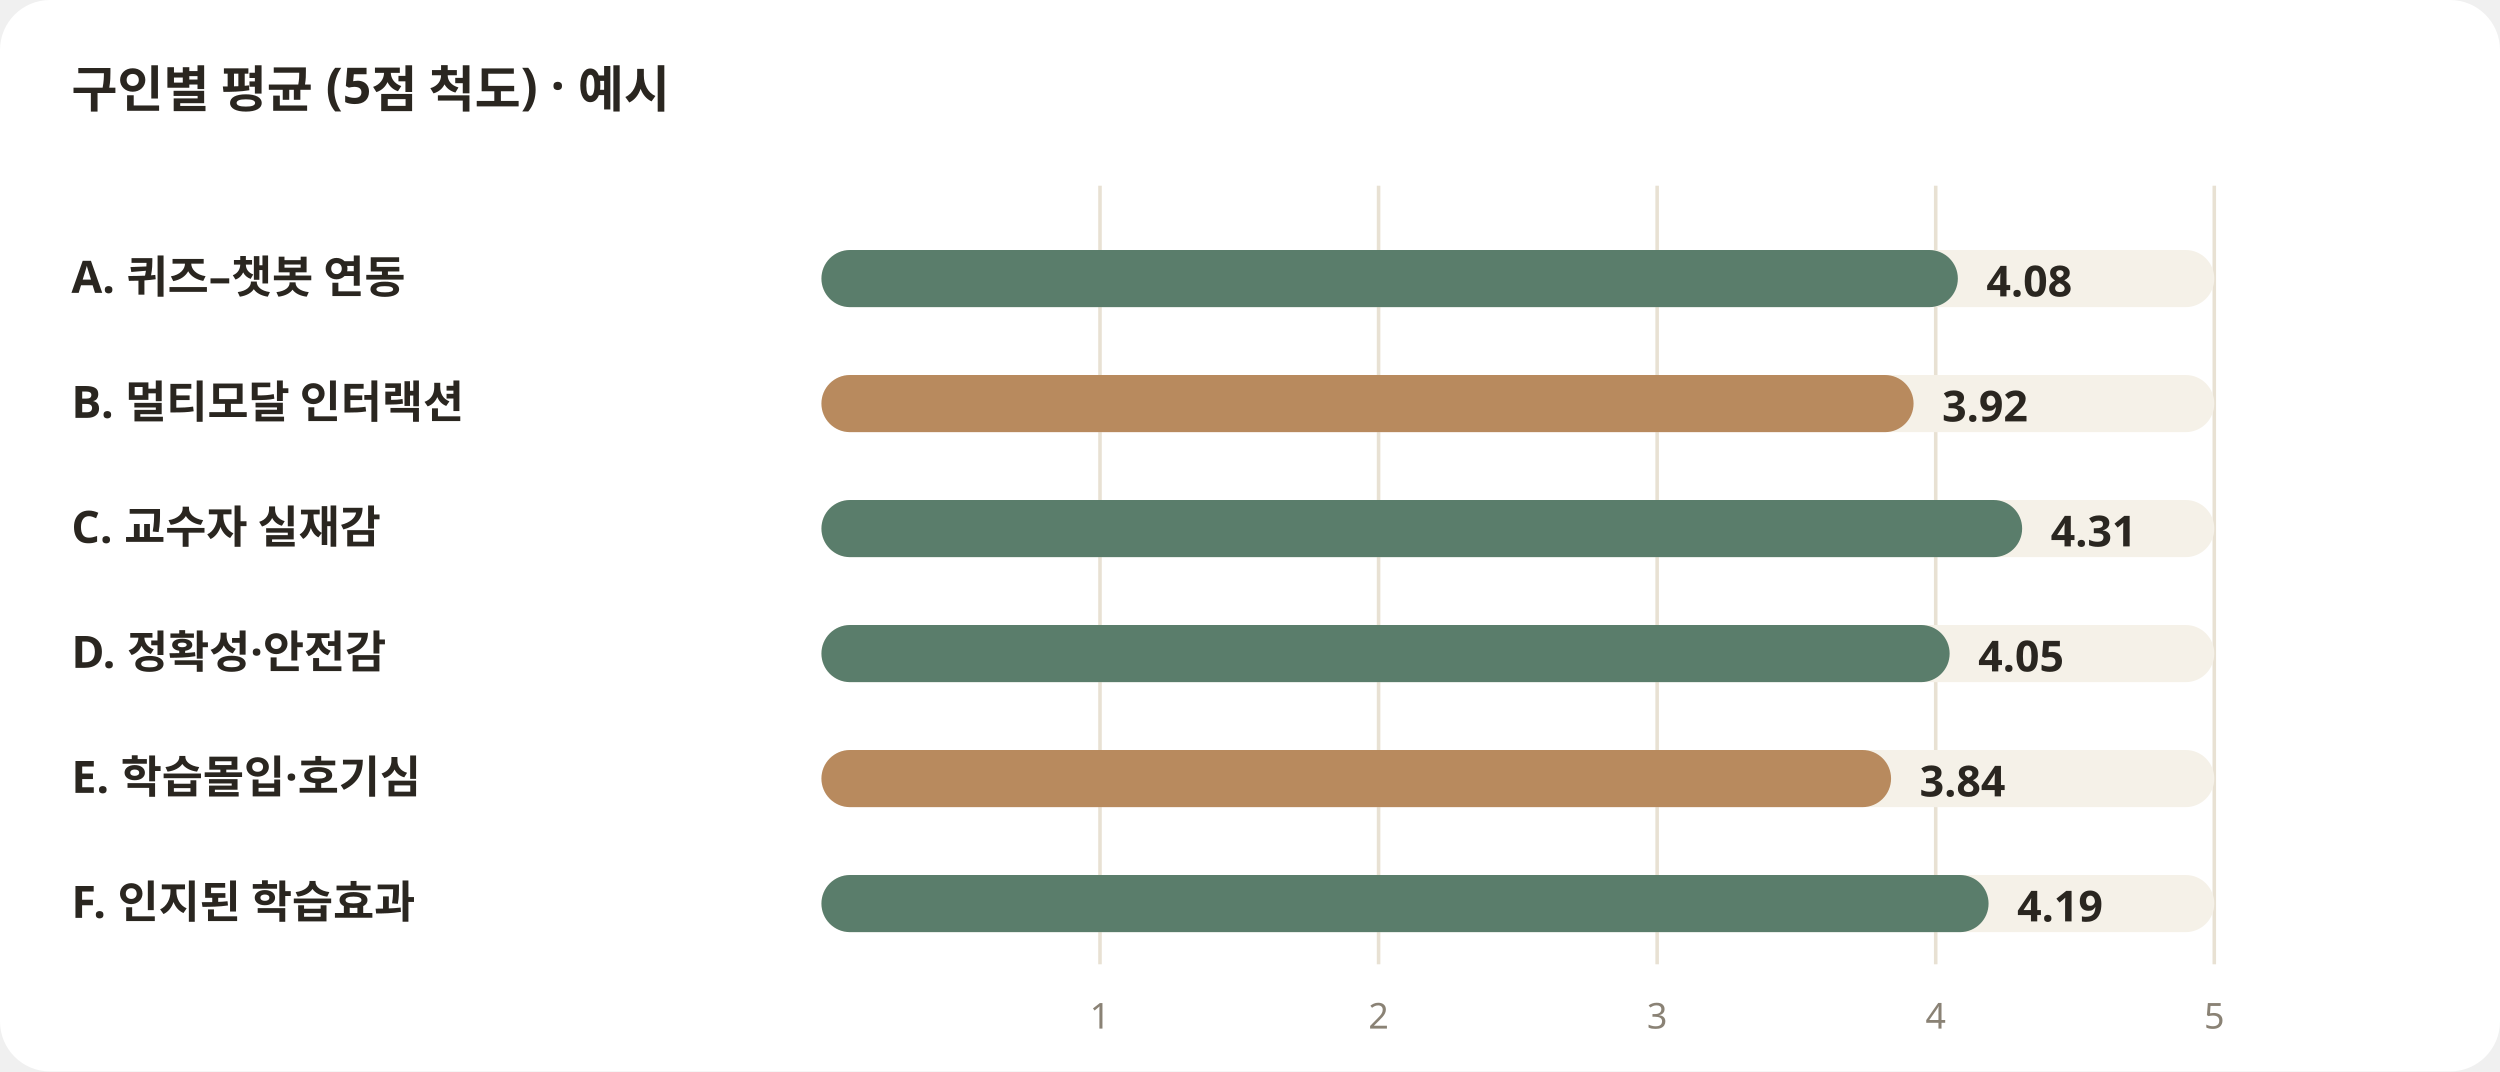
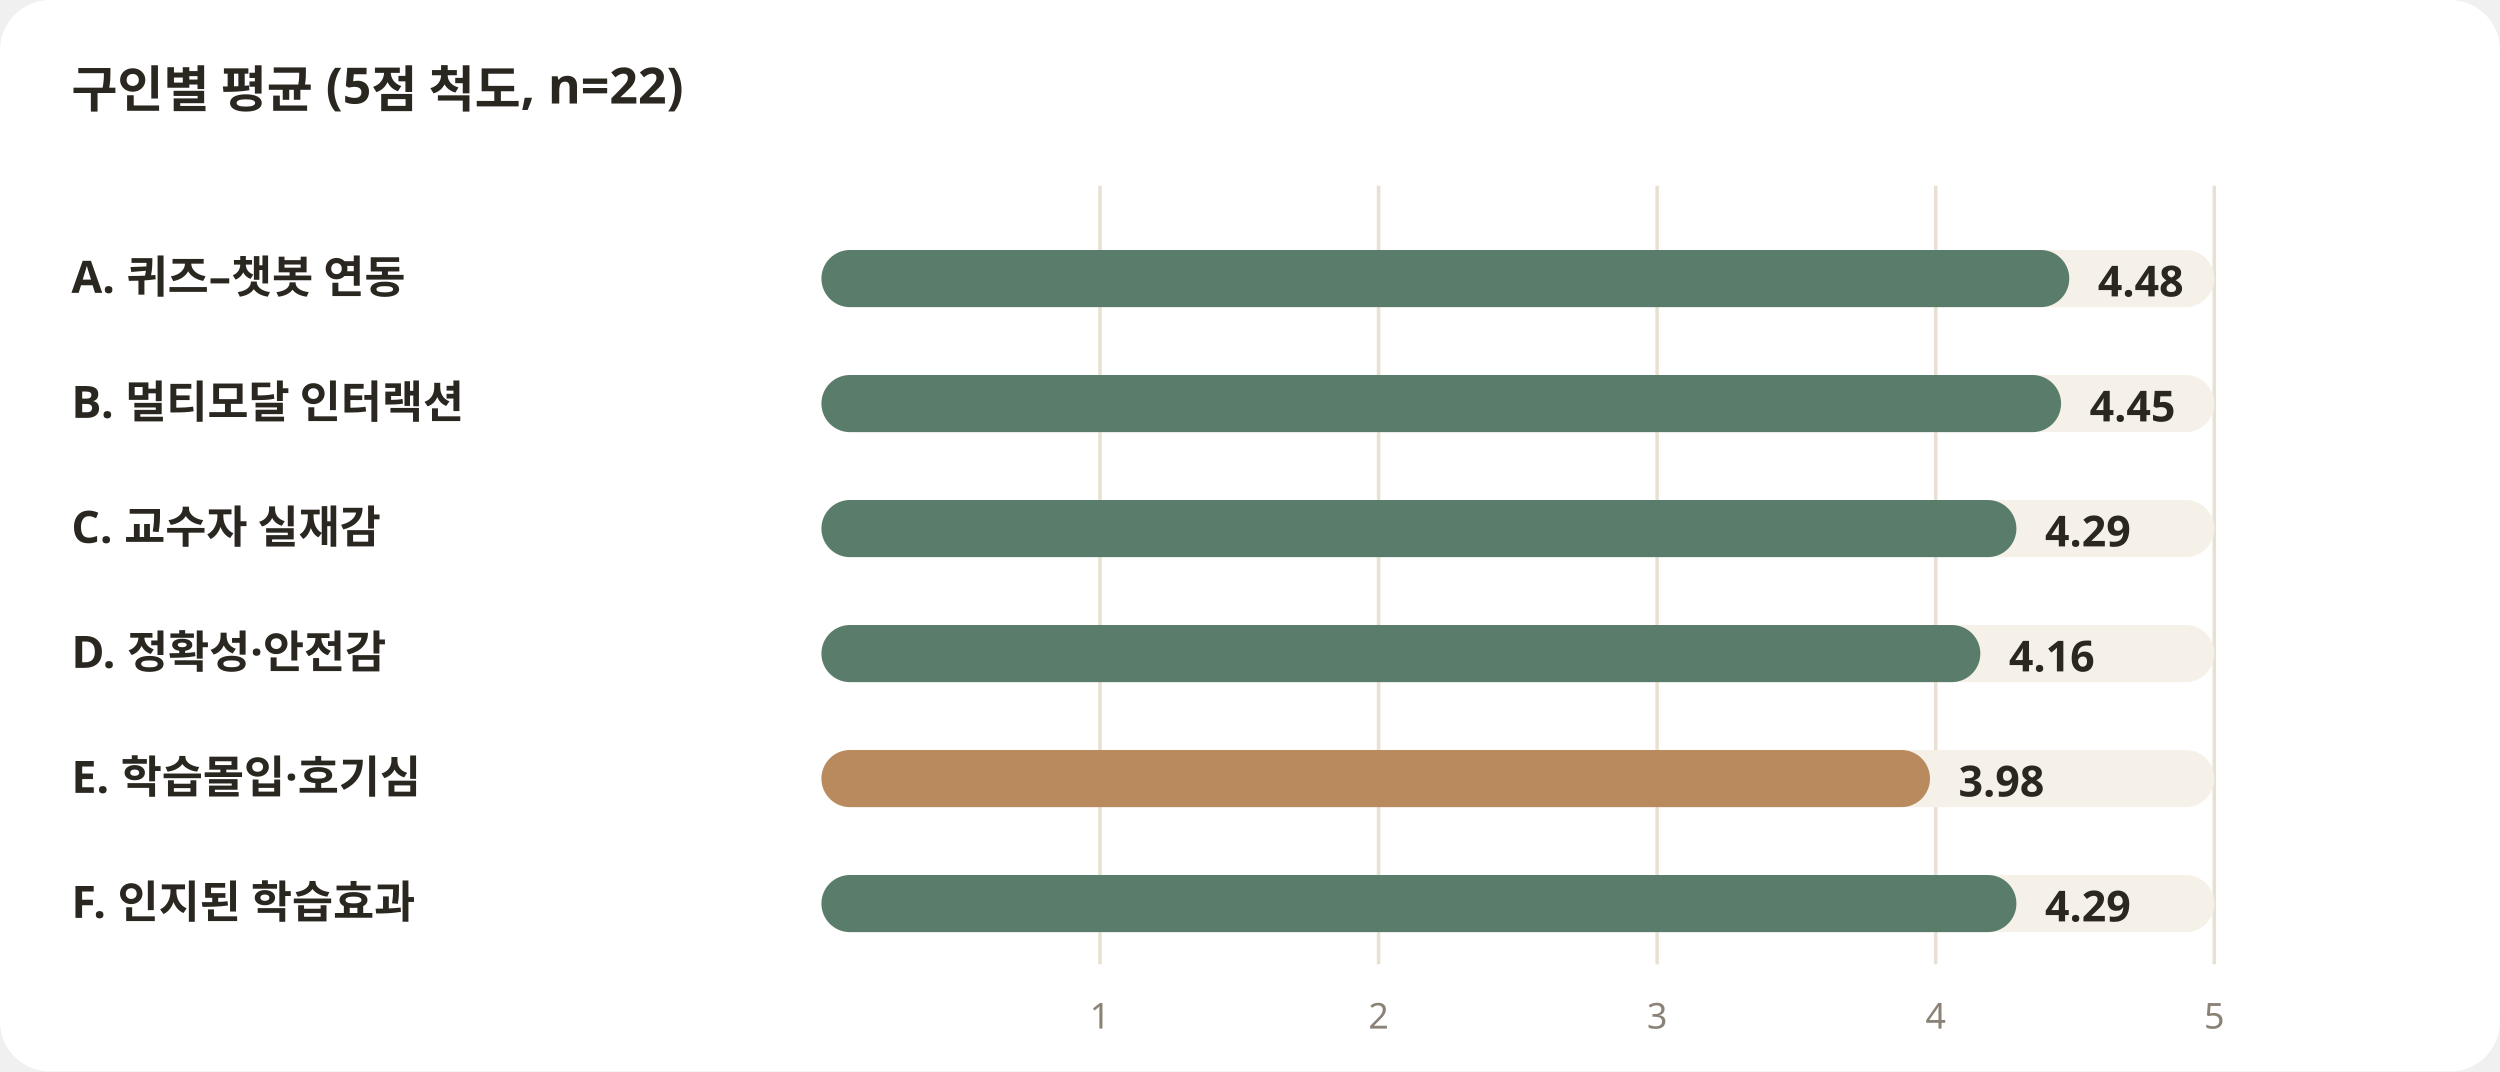
<svg xmlns="http://www.w3.org/2000/svg" viewBox="0 0 700 300" width="100%" role="img">
  <rect x="0" y="0" width="700" height="300" rx="14" fill="#ffffff" />
-   <text x="20.0" y="30.0" font-family="'Malgun Gothic','Pretendard','Noto Sans KR',sans-serif" font-size="14" fill="#2a2620" text-anchor="start" font-weight="700">구인별 평균 (5점 척도) · 예시</text>
+   <text x="20.0" y="30.0" font-family="'Malgun Gothic','Pretendard','Noto Sans KR',sans-serif" font-size="14" fill="#2a2620" text-anchor="start" font-weight="700">구인별 평균 (5점 척도, n=22)</text>
  <line x1="308.0" y1="52" x2="308.0" y2="270" stroke="#e8e1d3" stroke-width="1" />
  <text x="308.0" y="288.0" font-family="'Malgun Gothic','Pretendard','Noto Sans KR',sans-serif" font-size="10" fill="#8a8275" text-anchor="middle" font-weight="400">1</text>
  <line x1="386.0" y1="52" x2="386.0" y2="270" stroke="#e8e1d3" stroke-width="1" />
  <text x="386.0" y="288.0" font-family="'Malgun Gothic','Pretendard','Noto Sans KR',sans-serif" font-size="10" fill="#8a8275" text-anchor="middle" font-weight="400">2</text>
  <line x1="464.0" y1="52" x2="464.0" y2="270" stroke="#e8e1d3" stroke-width="1" />
  <text x="464.0" y="288.0" font-family="'Malgun Gothic','Pretendard','Noto Sans KR',sans-serif" font-size="10" fill="#8a8275" text-anchor="middle" font-weight="400">3</text>
  <line x1="542.0" y1="52" x2="542.0" y2="270" stroke="#e8e1d3" stroke-width="1" />
  <text x="542.0" y="288.0" font-family="'Malgun Gothic','Pretendard','Noto Sans KR',sans-serif" font-size="10" fill="#8a8275" text-anchor="middle" font-weight="400">4</text>
  <line x1="620.0" y1="52" x2="620.0" y2="270" stroke="#e8e1d3" stroke-width="1" />
  <text x="620.0" y="288.0" font-family="'Malgun Gothic','Pretendard','Noto Sans KR',sans-serif" font-size="10" fill="#8a8275" text-anchor="middle" font-weight="400">5</text>
  <text x="20.0" y="82.0" font-family="'Malgun Gothic','Pretendard','Noto Sans KR',sans-serif" font-size="12.5" fill="#2a2620" text-anchor="start" font-weight="600">A. 퀴즈–챗봇 연동</text>
  <rect x="230" y="70" width="390" height="16" rx="8" fill="#f5f1e8" />
-   <rect x="230" y="70" width="318.2" height="16" rx="8" fill="#5a7d6b" />
-   <text x="556.2" y="83.0" font-family="'Malgun Gothic','Pretendard','Noto Sans KR',sans-serif" font-size="12" fill="#2a2620" text-anchor="start" font-weight="700">4.08</text>
+   <rect x="230" y="70" width="349.4" height="16" rx="8" fill="#5a7d6b" />
+   <text x="587.4" y="83.0" font-family="'Malgun Gothic','Pretendard','Noto Sans KR',sans-serif" font-size="12" fill="#2a2620" text-anchor="start" font-weight="700">4.48</text>
  <text x="20.0" y="117.0" font-family="'Malgun Gothic','Pretendard','Noto Sans KR',sans-serif" font-size="12.5" fill="#2a2620" text-anchor="start" font-weight="600">B. 멀티모달 인터랙션</text>
  <rect x="230" y="105" width="390" height="16" rx="8" fill="#f5f1e8" />
-   <rect x="230" y="105" width="305.8" height="16" rx="8" fill="#b88a5e" />
-   <text x="543.8" y="118.0" font-family="'Malgun Gothic','Pretendard','Noto Sans KR',sans-serif" font-size="12" fill="#2a2620" text-anchor="start" font-weight="700">3.92</text>
+   <rect x="230" y="105" width="347.1" height="16" rx="8" fill="#5a7d6b" />
+   <text x="585.1" y="118.0" font-family="'Malgun Gothic','Pretendard','Noto Sans KR',sans-serif" font-size="12" fill="#2a2620" text-anchor="start" font-weight="700">4.45</text>
  <text x="20.0" y="152.0" font-family="'Malgun Gothic','Pretendard','Noto Sans KR',sans-serif" font-size="12.5" fill="#2a2620" text-anchor="start" font-weight="600">C. 교수자 실재감</text>
  <rect x="230" y="140" width="390" height="16" rx="8" fill="#f5f1e8" />
-   <rect x="230" y="140" width="336.2" height="16" rx="8" fill="#5a7d6b" />
-   <text x="574.2" y="153.0" font-family="'Malgun Gothic','Pretendard','Noto Sans KR',sans-serif" font-size="12" fill="#2a2620" text-anchor="start" font-weight="700">4.31</text>
+   <rect x="230" y="140" width="334.6" height="16" rx="8" fill="#5a7d6b" />
+   <text x="572.6" y="153.0" font-family="'Malgun Gothic','Pretendard','Noto Sans KR',sans-serif" font-size="12" fill="#2a2620" text-anchor="start" font-weight="700">4.29</text>
  <text x="20.0" y="187.0" font-family="'Malgun Gothic','Pretendard','Noto Sans KR',sans-serif" font-size="12.5" fill="#2a2620" text-anchor="start" font-weight="600">D. 정확성·안전감</text>
  <rect x="230" y="175" width="390" height="16" rx="8" fill="#f5f1e8" />
-   <rect x="230" y="175" width="315.9" height="16" rx="8" fill="#5a7d6b" />
-   <text x="553.9" y="188.0" font-family="'Malgun Gothic','Pretendard','Noto Sans KR',sans-serif" font-size="12" fill="#2a2620" text-anchor="start" font-weight="700">4.05</text>
+   <rect x="230" y="175" width="324.5" height="16" rx="8" fill="#5a7d6b" />
+   <text x="562.5" y="188.0" font-family="'Malgun Gothic','Pretendard','Noto Sans KR',sans-serif" font-size="12" fill="#2a2620" text-anchor="start" font-weight="700">4.16</text>
  <text x="20.0" y="222.0" font-family="'Malgun Gothic','Pretendard','Noto Sans KR',sans-serif" font-size="12.5" fill="#2a2620" text-anchor="start" font-weight="600">E. 학습몰입·호기심</text>
  <rect x="230" y="210" width="390" height="16" rx="8" fill="#f5f1e8" />
-   <rect x="230" y="210" width="299.5" height="16" rx="8" fill="#b88a5e" />
-   <text x="537.5" y="223.0" font-family="'Malgun Gothic','Pretendard','Noto Sans KR',sans-serif" font-size="12" fill="#2a2620" text-anchor="start" font-weight="700">3.84</text>
+   <rect x="230" y="210" width="310.4" height="16" rx="8" fill="#b88a5e" />
+   <text x="548.4" y="223.0" font-family="'Malgun Gothic','Pretendard','Noto Sans KR',sans-serif" font-size="12" fill="#2a2620" text-anchor="start" font-weight="700">3.98</text>
  <text x="20.0" y="257.0" font-family="'Malgun Gothic','Pretendard','Noto Sans KR',sans-serif" font-size="12.5" fill="#2a2620" text-anchor="start" font-weight="600">F. 인지된 학습효과</text>
  <rect x="230" y="245" width="390" height="16" rx="8" fill="#f5f1e8" />
-   <rect x="230" y="245" width="326.8" height="16" rx="8" fill="#5a7d6b" />
-   <text x="564.8" y="258.0" font-family="'Malgun Gothic','Pretendard','Noto Sans KR',sans-serif" font-size="12" fill="#2a2620" text-anchor="start" font-weight="700">4.19</text>
+   <rect x="230" y="245" width="334.6" height="16" rx="8" fill="#5a7d6b" />
+   <text x="572.6" y="258.0" font-family="'Malgun Gothic','Pretendard','Noto Sans KR',sans-serif" font-size="12" fill="#2a2620" text-anchor="start" font-weight="700">4.29</text>
</svg>
